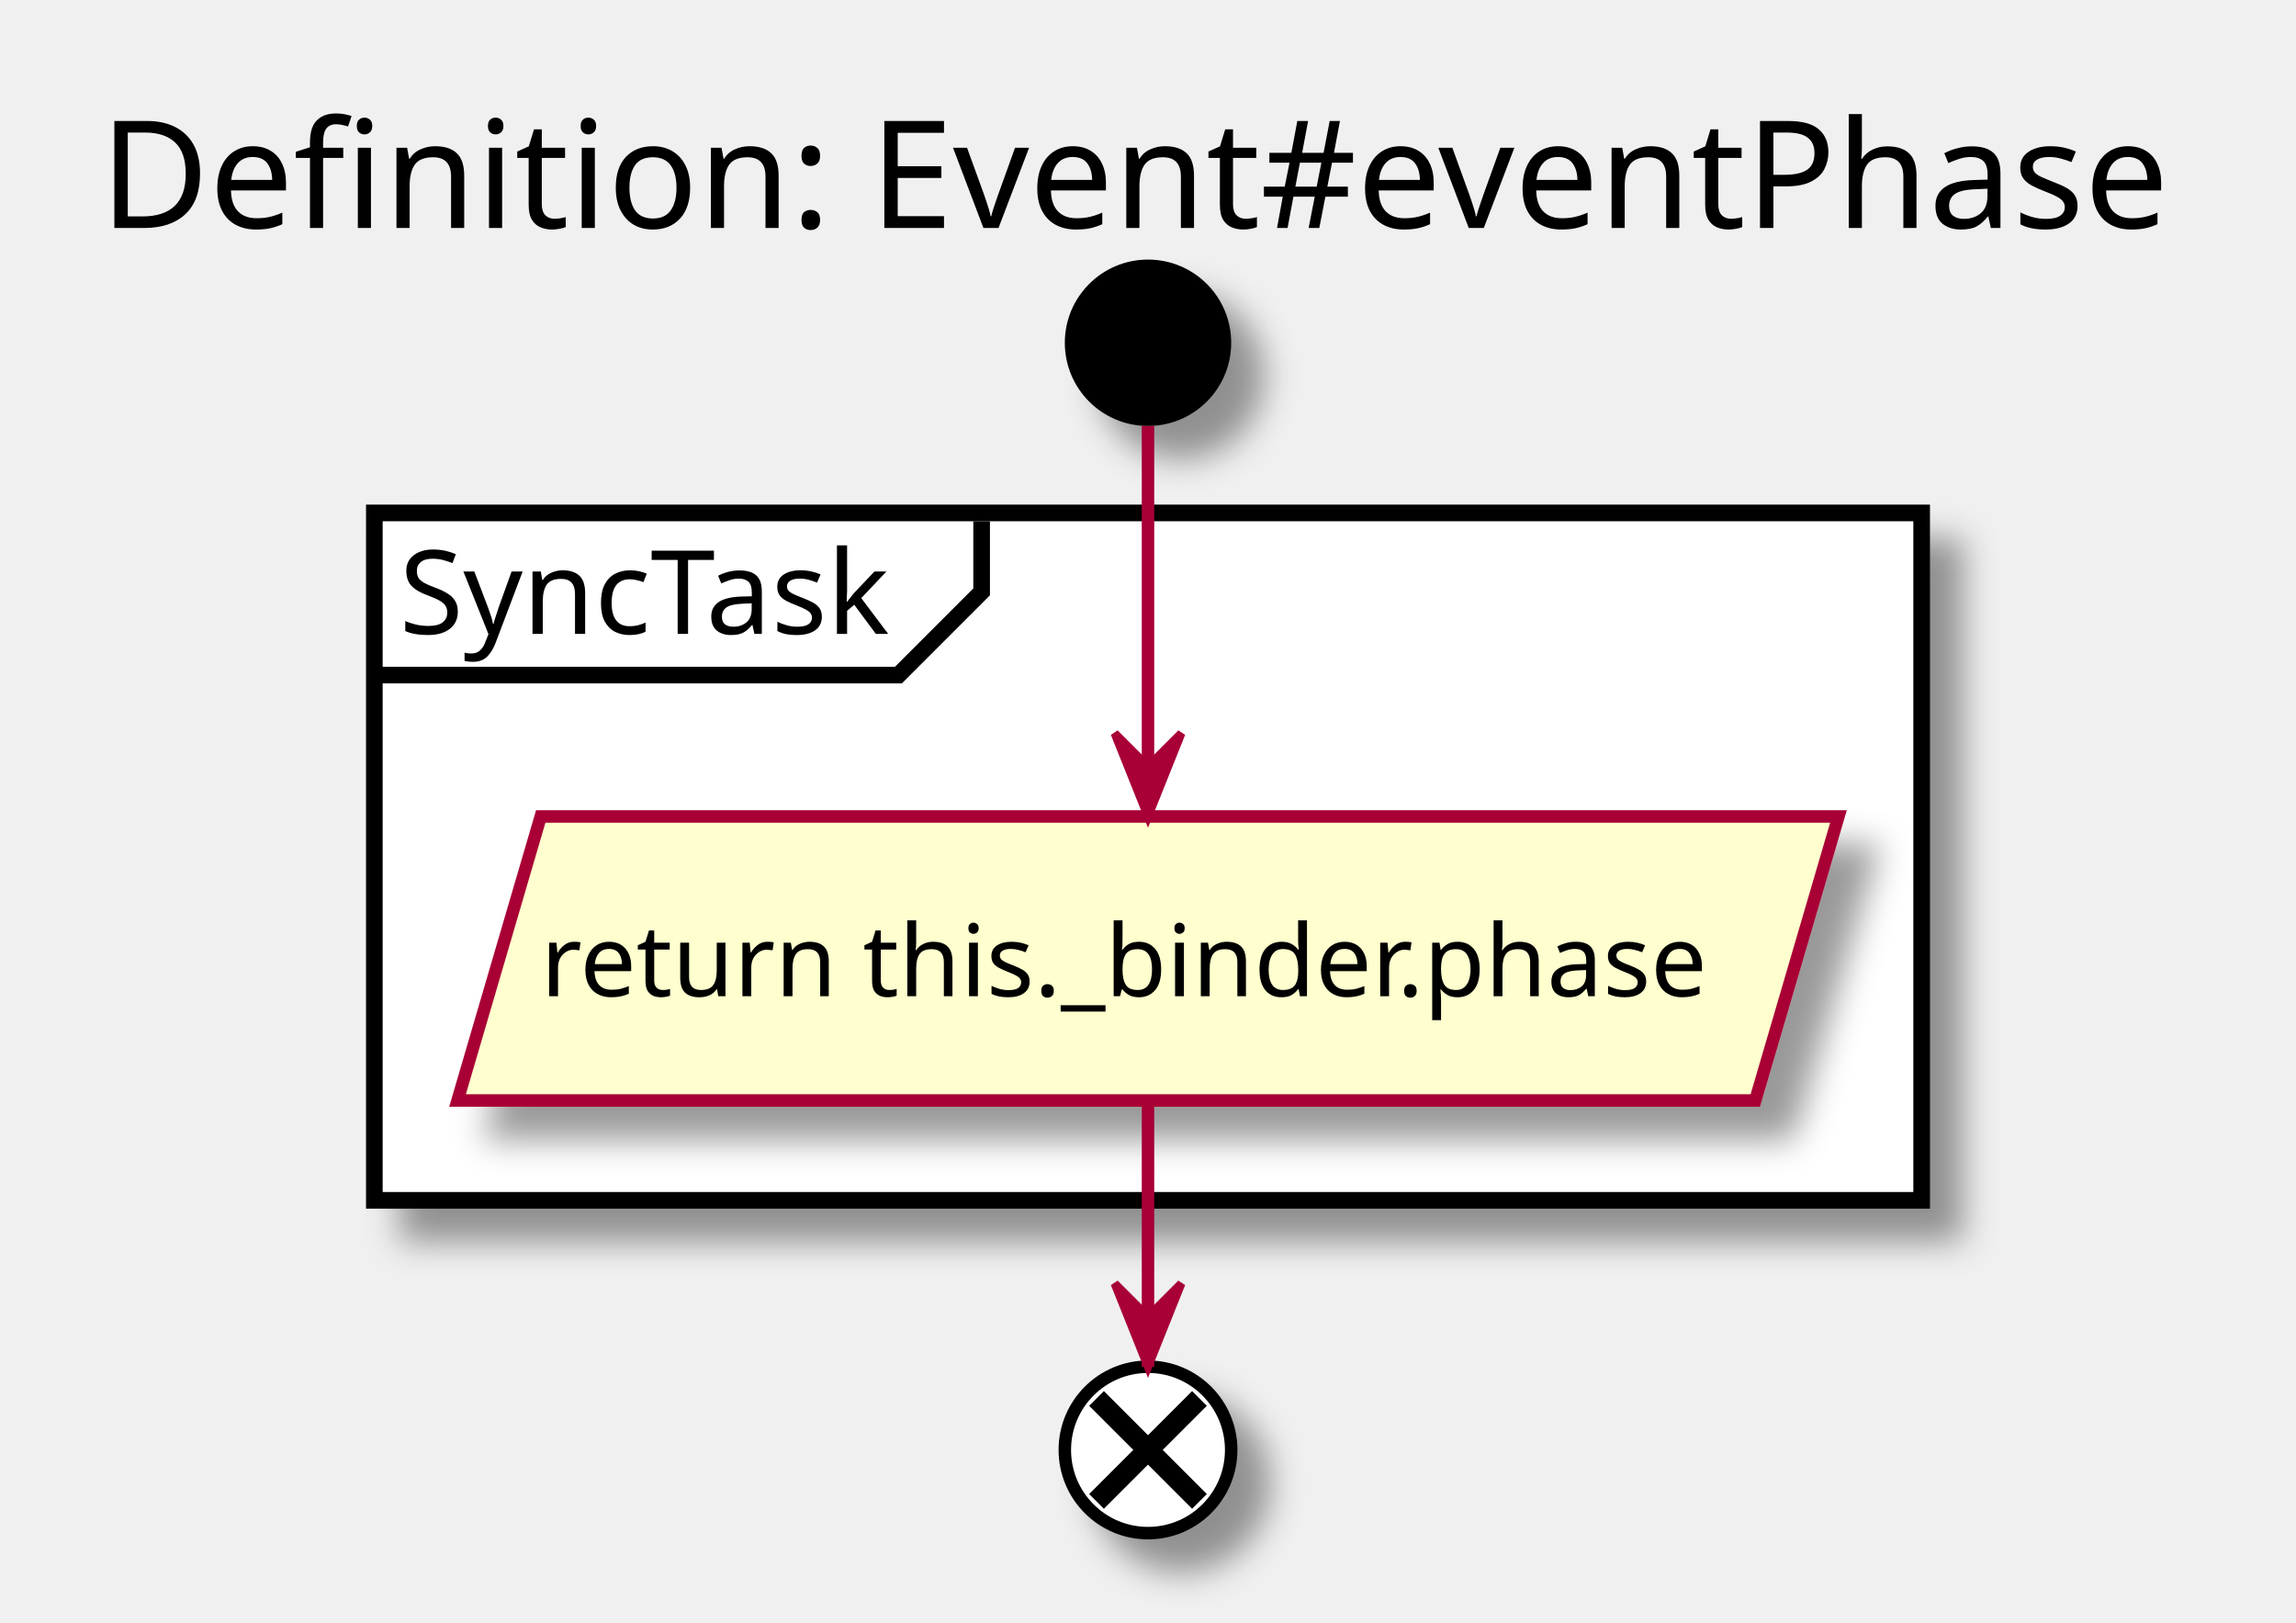
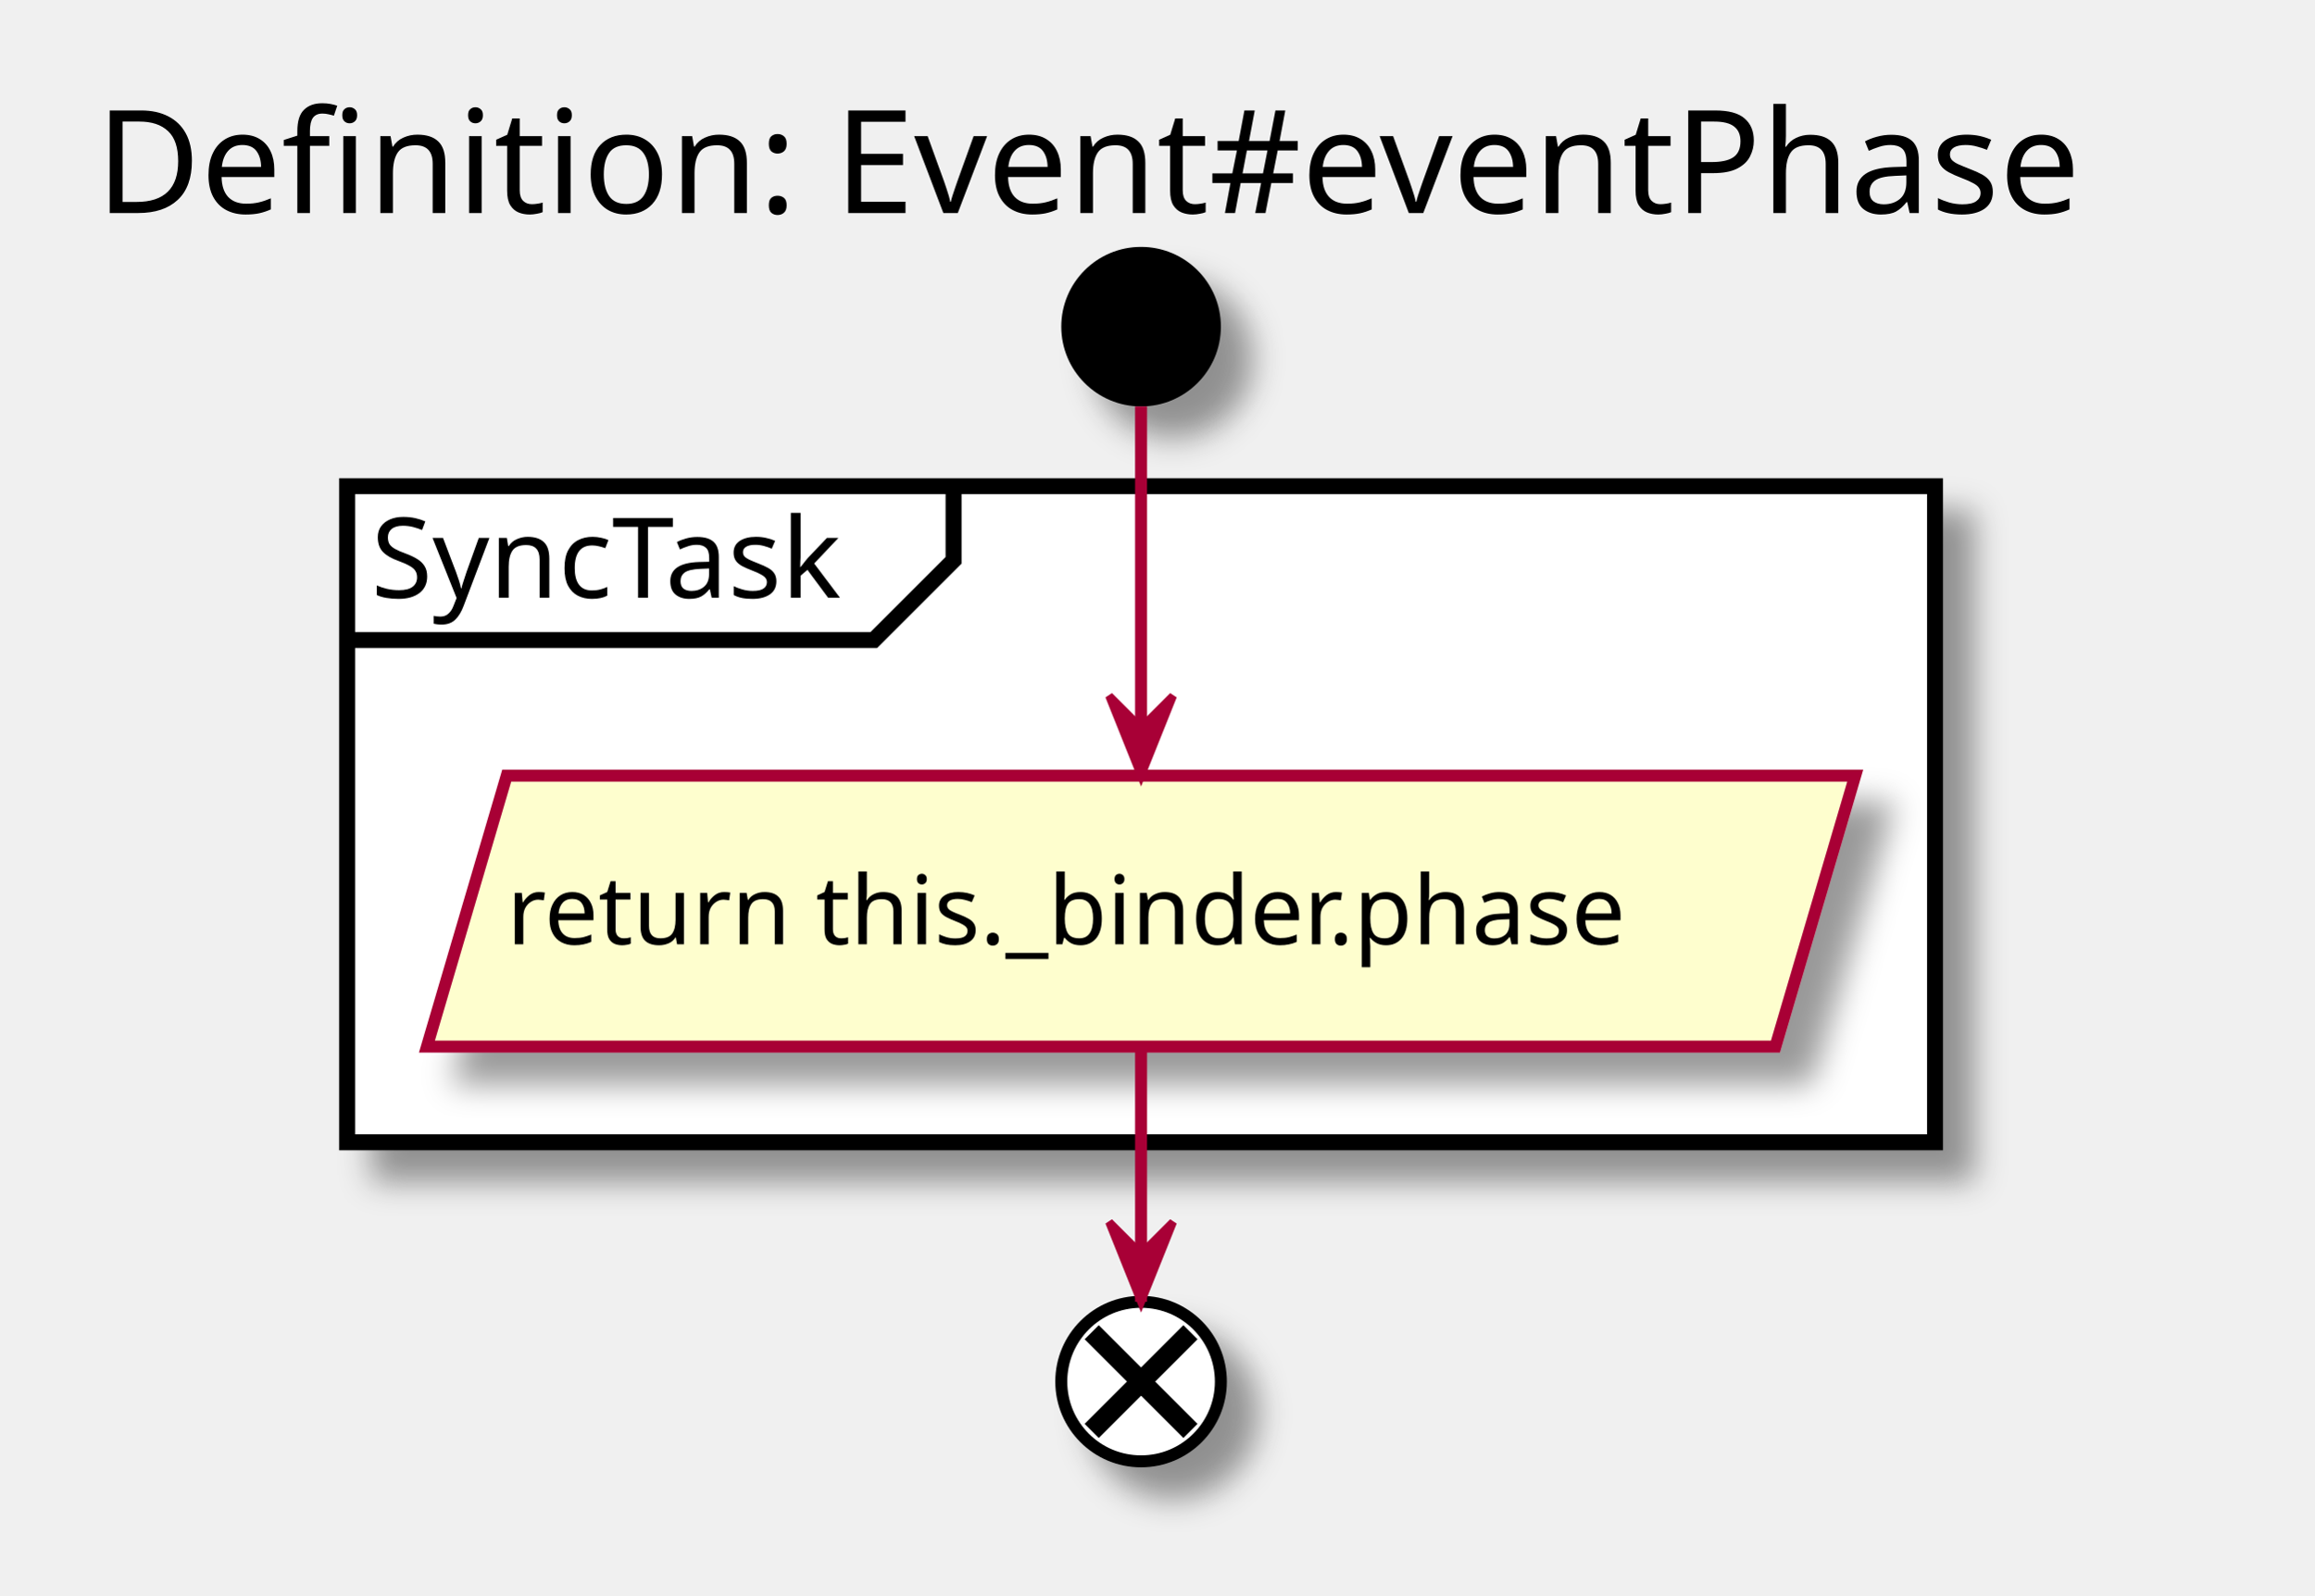
- <svg xmlns="http://www.w3.org/2000/svg" contentScriptType="application/ecmascript" contentStyleType="text/css" height="195px" preserveAspectRatio="none" style="width:276px;height:195px;" version="1.1" viewBox="0 0 276 195" width="276px" zoomAndPan="magnify">
+ <svg xmlns="http://www.w3.org/2000/svg" contentScriptType="application/ecmascript" contentStyleType="text/css" height="200px" preserveAspectRatio="none" style="width:290px;height:200px;" version="1.1" viewBox="0 0 290 200" width="290px" zoomAndPan="magnify">
  <defs>
    <filter height="300%" id="f1eg5u0gasjjc5" width="300%" x="-1" y="-1">
      <feGaussianBlur result="blurOut" stdDeviation="2.0" />
      <feColorMatrix in="blurOut" result="blurOut2" type="matrix" values="0 0 0 0 0 0 0 0 0 0 0 0 0 0 0 0 0 0 .4 0" />
      <feOffset dx="4.0" dy="4.0" in="blurOut2" result="blurOut3" />
      <feBlend in="SourceGraphic" in2="blurOut3" mode="normal" />
    </filter>
  </defs>
  <g>
-     <text fill="#000000" font-family="sans-serif" font-size="18" lengthAdjust="spacingAndGlyphs" textLength="252" x="12" y="27.402">Definition: Event#eventPhase</text>
-     <ellipse cx="138" cy="41.199" fill="#000000" filter="url(#f1eg5u0gasjjc5)" rx="10" ry="10" style="stroke: none; stroke-width: 1.0;" />
-     <rect fill="#FFFFFF" filter="url(#f1eg5u0gasjjc5)" height="82.621" style="stroke: #000000; stroke-width: 2.0;" width="186" x="45" y="61.652" />
-     <path d="M118,62.652 L118,71.141 L108,81.141 L45,81.141 " fill="none" style="stroke: #000000; stroke-width: 2.0;" />
-     <text fill="#000000" font-family="sans-serif" font-size="14" lengthAdjust="spacingAndGlyphs" textLength="63" x="48" y="76.188">SyncTask</text>
-     <polygon fill="#FEFECE" filter="url(#f1eg5u0gasjjc5)" points="65,98.141,221,98.141,211,132.273,55,132.273" style="stroke: #A80036; stroke-width: 1.5;" />
-     <text fill="#000000" font-family="sans-serif" font-size="12" lengthAdjust="spacingAndGlyphs" textLength="146" x="65" y="119.742">return this._binder.phase</text>
-     <ellipse cx="138" cy="174.273" fill="#FFFFFF" filter="url(#f1eg5u0gasjjc5)" rx="10" ry="10" style="stroke: #000000; stroke-width: 1.5;" />
-     <line style="stroke: #000000; stroke-width: 2.5;" x1="131.813" x2="144.187" y1="168.086" y2="180.461" />
-     <line style="stroke: #000000; stroke-width: 2.5;" x1="144.187" x2="131.813" y1="168.086" y2="180.461" />
-     <line style="stroke: #A80036; stroke-width: 1.5;" x1="138" x2="138" y1="51.199" y2="98.141" />
-     <polygon fill="#A80036" points="134,88.141,138,98.141,142,88.141,138,92.141" style="stroke: #A80036; stroke-width: 1.0;" />
-     <line style="stroke: #A80036; stroke-width: 1.5;" x1="138" x2="138" y1="132.273" y2="164.273" />
-     <polygon fill="#A80036" points="134,154.273,138,164.273,142,154.273,138,158.273" style="stroke: #A80036; stroke-width: 1.0;" />
+     <text fill="#000000" font-family="sans-serif" font-size="18" lengthAdjust="spacing" textLength="266" x="12" y="26.708">Definition: Event#eventPhase</text>
+     <ellipse cx="143" cy="40.953" fill="#000000" filter="url(#f1eg5u0gasjjc5)" rx="10" ry="10" style="stroke:none;stroke-width:1.0;" />
+     <rect fill="#FFFFFF" filter="url(#f1eg5u0gasjjc5)" height="82.266" style="stroke:#000000;stroke-width:2.0;" width="199" x="43.5" y="60.953" />
+     <path d="M119.5,60.953 L119.5,70.25 L109.5,80.25 L43.5,80.25 " fill="none" style="stroke:#000000;stroke-width:2.0;" />
+     <text fill="#000000" font-family="sans-serif" font-size="14" lengthAdjust="spacing" textLength="66" x="46.5" y="74.948">SyncTask</text>
+     <polygon fill="#FEFECE" filter="url(#f1eg5u0gasjjc5)" points="63.5,97.25,232.5,97.25,222.5,131.219,53.5,131.219" style="stroke:#A80036;stroke-width:1.5;" />
+     <text fill="#000000" font-family="sans-serif" font-size="12" lengthAdjust="spacing" textLength="159" x="63.5" y="118.389">return this._binder.phase</text>
+     <ellipse cx="143" cy="173.219" fill="#FFFFFF" filter="url(#f1eg5u0gasjjc5)" rx="10" ry="10" style="stroke:#000000;stroke-width:1.5;" />
+     <line style="stroke:#000000;stroke-width:2.5;" x1="136.813" x2="149.187" y1="167.032" y2="179.406" />
+     <line style="stroke:#000000;stroke-width:2.5;" x1="149.187" x2="136.813" y1="167.032" y2="179.406" />
+     <line style="stroke:#A80036;stroke-width:1.5;" x1="143" x2="143" y1="50.953" y2="97.25" />
+     <polygon fill="#A80036" points="139,87.25,143,97.25,147,87.25,143,91.25" style="stroke:#A80036;stroke-width:1.0;" />
+     <line style="stroke:#A80036;stroke-width:1.5;" x1="143" x2="143" y1="131.219" y2="163.219" />
+     <polygon fill="#A80036" points="139,153.219,143,163.219,147,153.219,143,157.219" style="stroke:#A80036;stroke-width:1.0;" />
  </g>
</svg>
